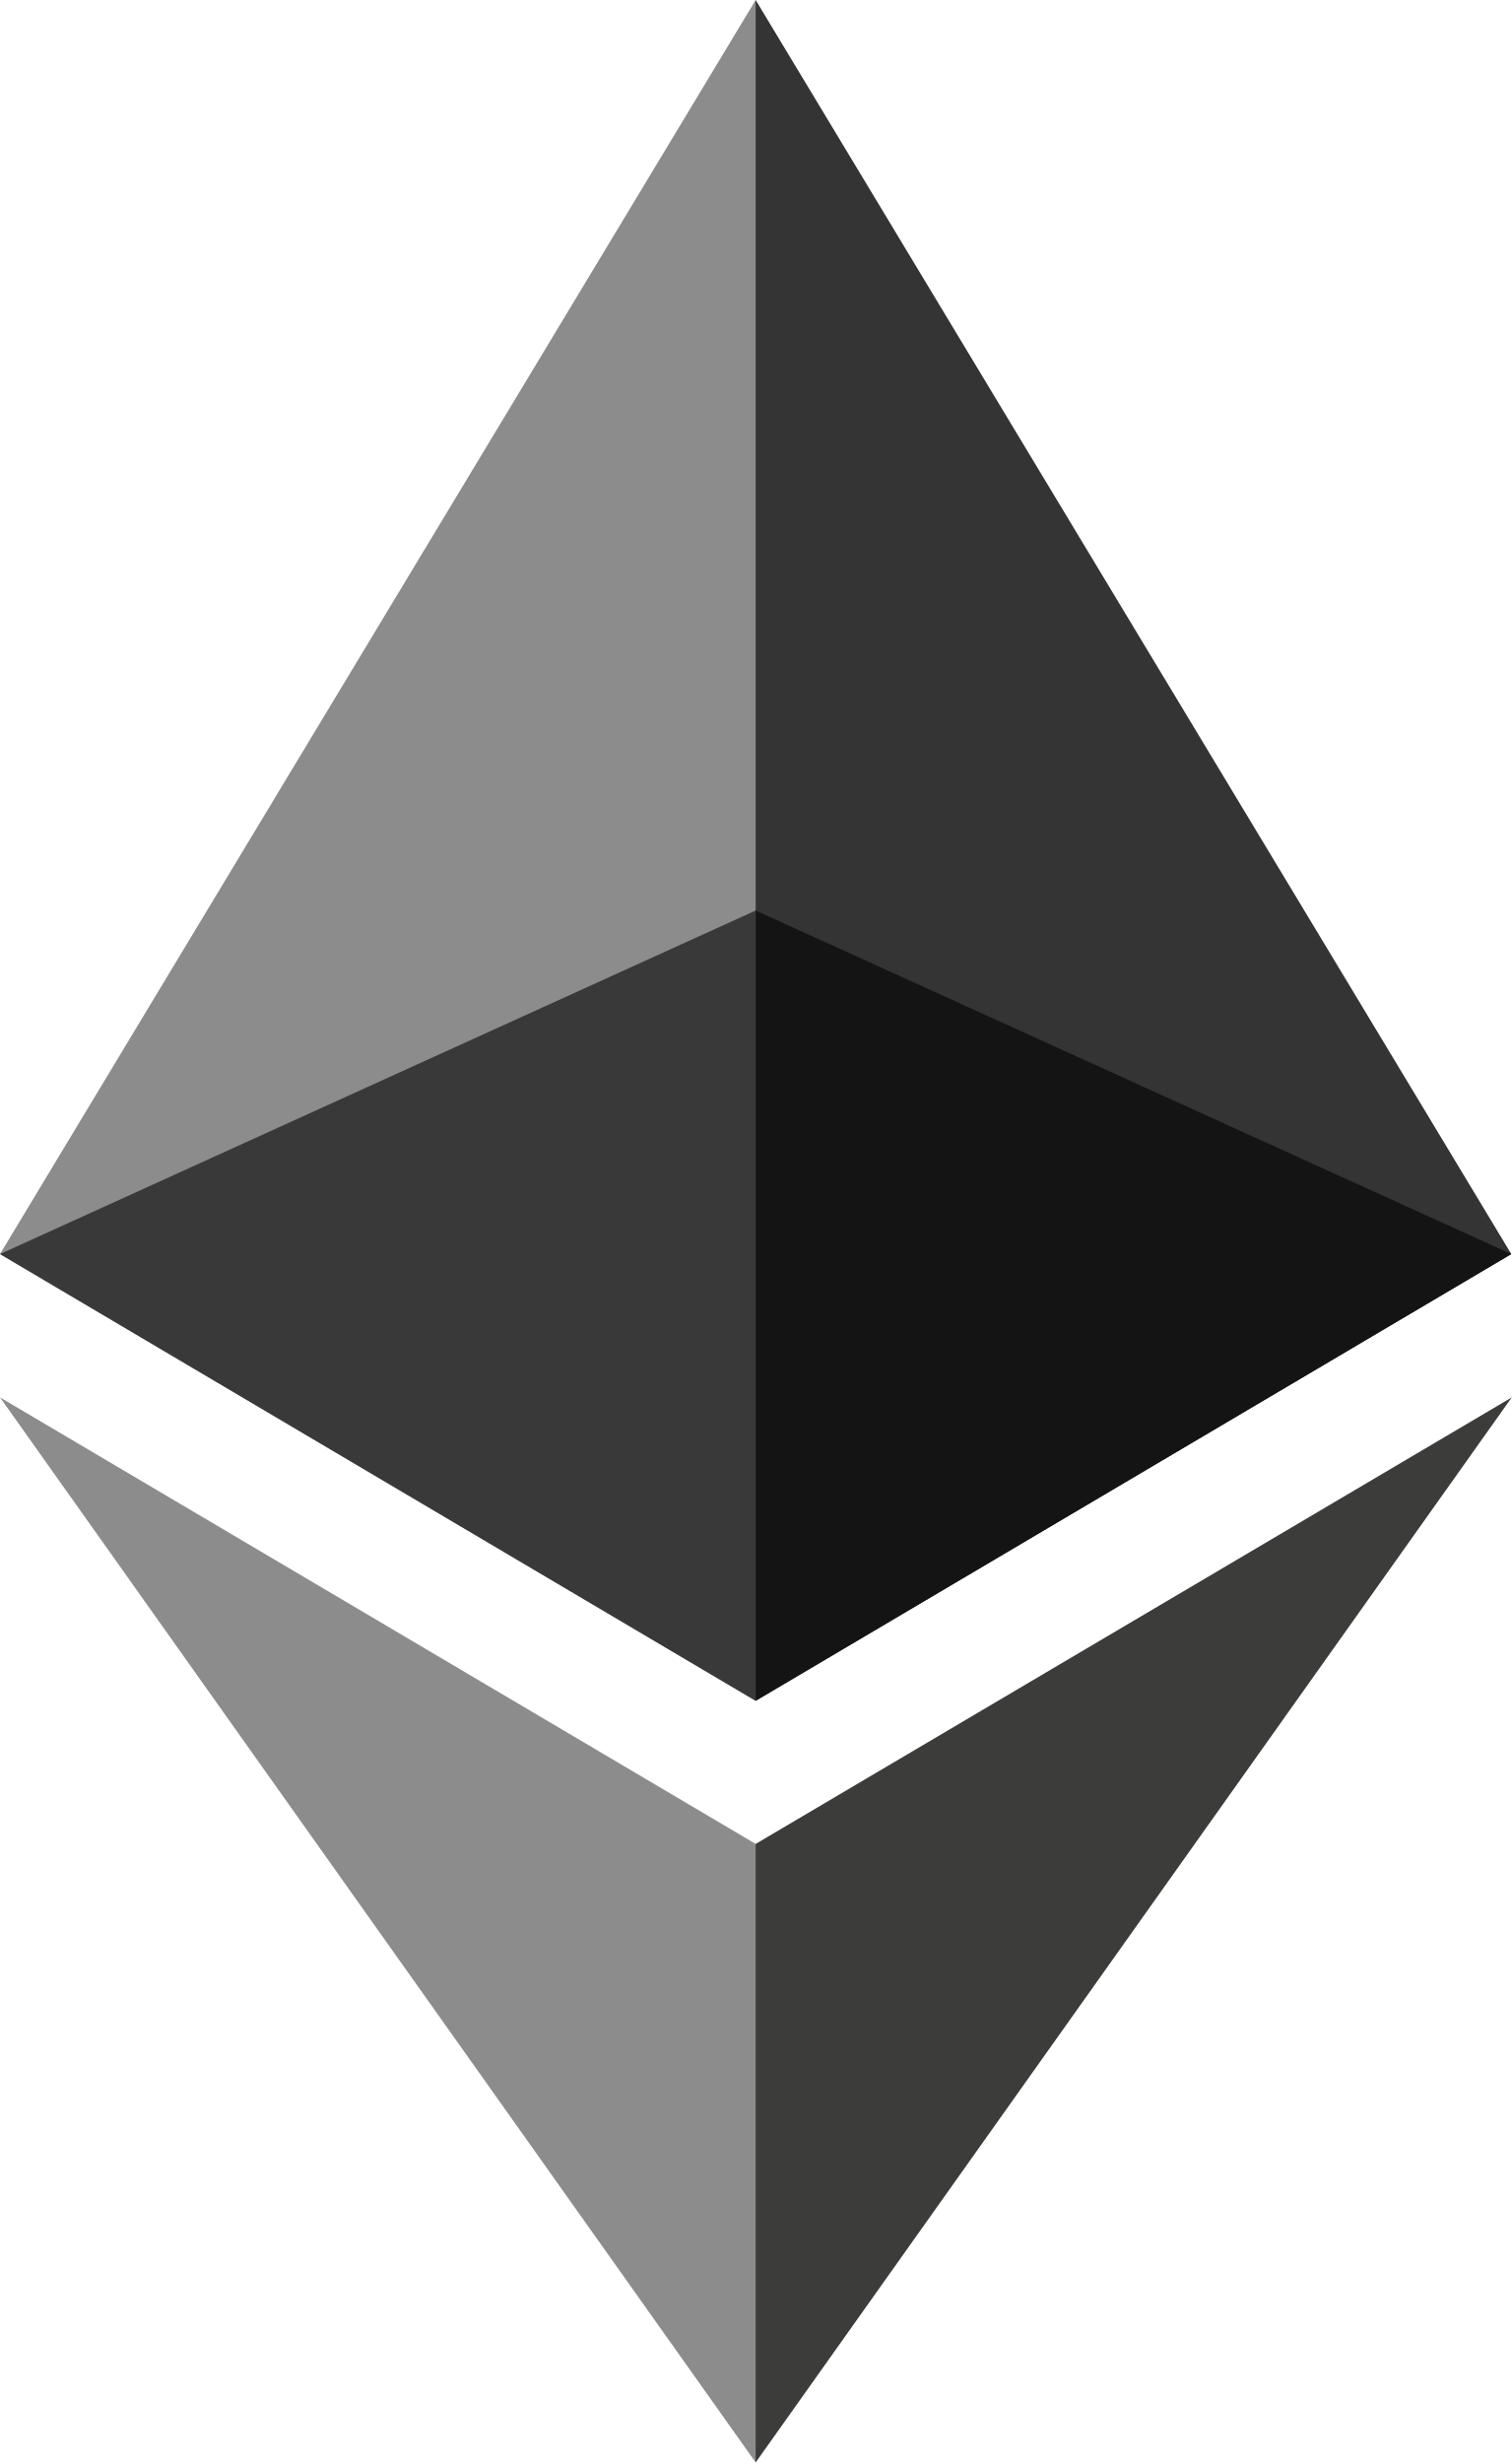
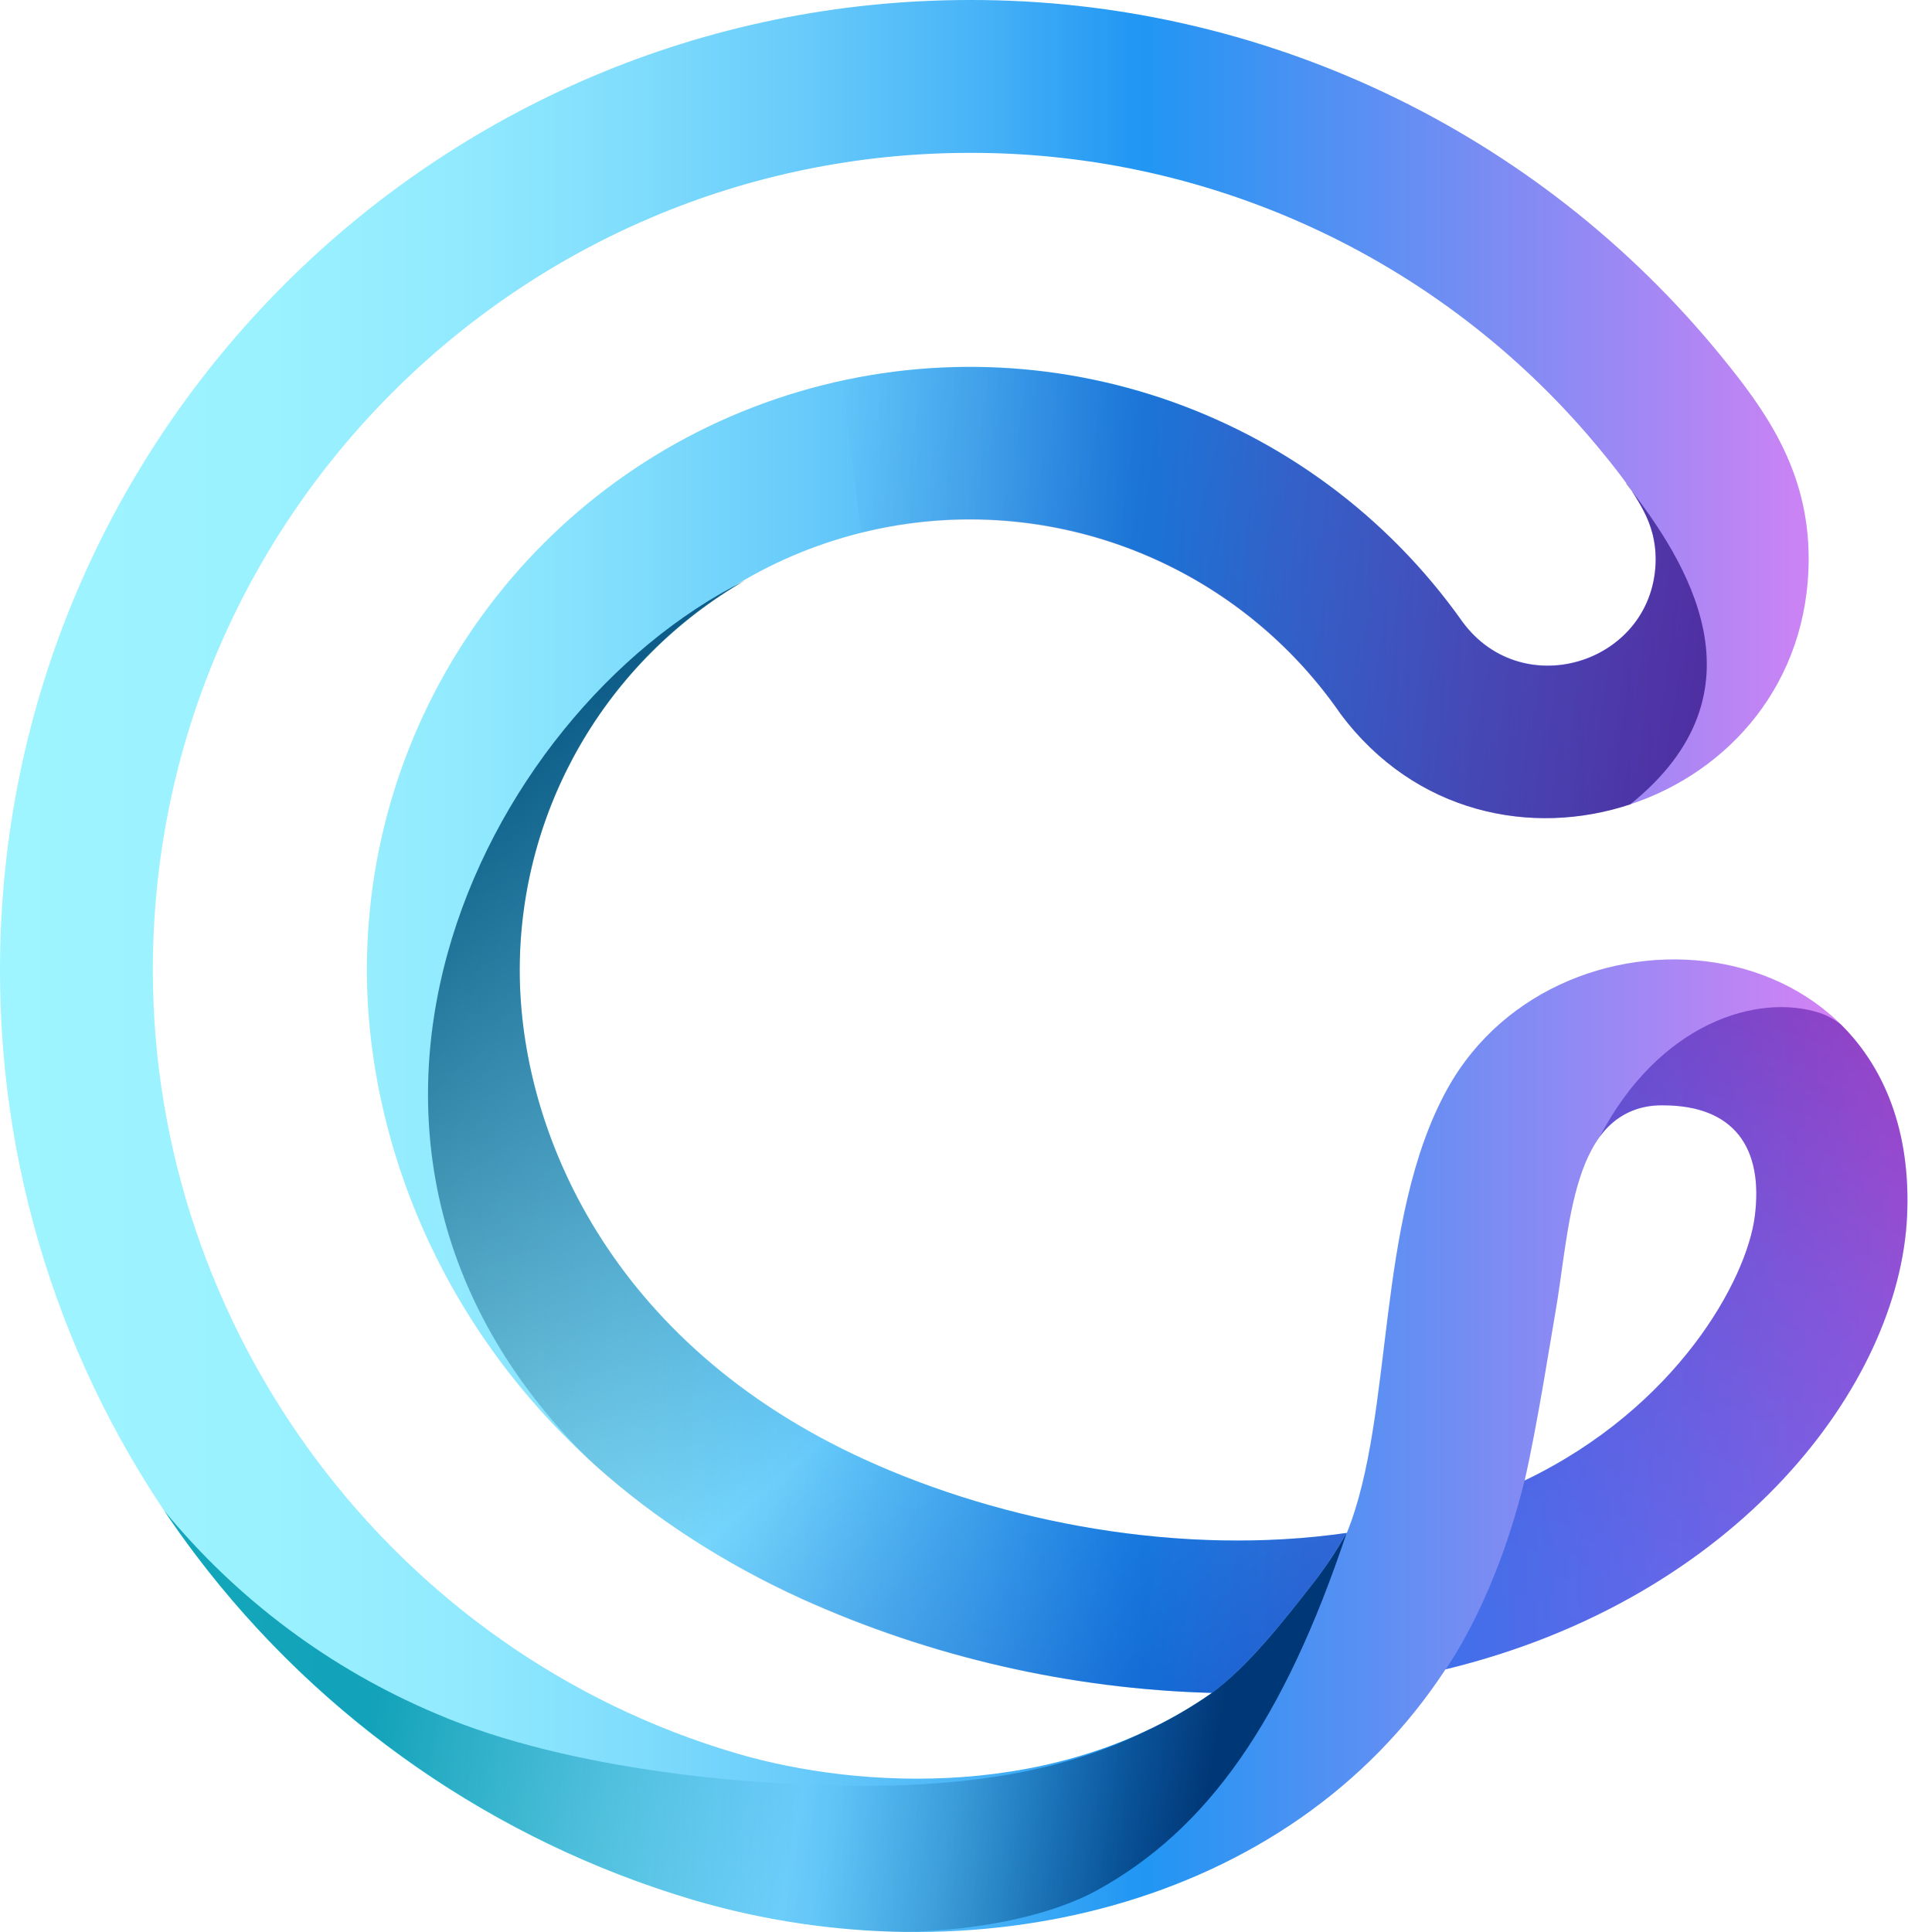
- <svg xmlns="http://www.w3.org/2000/svg" width="256px" height="417px" viewBox="0 0 256 417" version="1.1" preserveAspectRatio="xMidYMid">
-   <g>
-     <polygon fill="#343434" points="127.961 0 125.166 9.5 125.166 285.168 127.961 287.958 255.923 212.32" />
-     <polygon fill="#8C8C8C" points="127.962 0 0 212.32 127.962 287.959 127.962 154.158" />
-     <polygon fill="#3C3C3B" points="127.961 312.187 126.386 314.107 126.386 412.306 127.961 416.907 255.999 236.587" />
-     <polygon fill="#8C8C8C" points="127.962 416.905 127.962 312.185 0 236.585" />
-     <polygon fill="#141414" points="127.961 287.958 255.921 212.321 127.961 154.159" />
-     <polygon fill="#393939" points="0.001 212.321 127.961 287.958 127.961 154.159" />
+ <svg xmlns="http://www.w3.org/2000/svg" xmlns:xlink="http://www.w3.org/1999/xlink" viewBox="0 0 322.73 326.86">
+   <defs>
+     <style>.cls-1{isolation:isolate;}.cls-11,.cls-12,.cls-13,.cls-2,.cls-3,.cls-5,.cls-6,.cls-7,.cls-8,.cls-9{mix-blend-mode:multiply;}.cls-2{fill:url(#未命名的渐变_3);}.cls-3{fill:url(#未命名的渐变_3-2);}.cls-4{fill:url(#未命名的渐变_11);}.cls-5{fill:url(#未命名的渐变_3-3);}.cls-6{fill:url(#未命名的渐变_3-4);}.cls-7{fill:url(#未命名的渐变_3-5);}.cls-8{fill:url(#未命名的渐变_68);}.cls-9{fill:url(#未命名的渐变_3-6);}.cls-10{fill:none;}.cls-11{fill:url(#未命名的渐变_85);}.cls-12{fill:url(#未命名的渐变_34);}.cls-13{opacity:0.64;fill:url(#未命名的渐变_87);}.cls-14{fill:#828282;mix-blend-mode:saturation;}</style>
+     <linearGradient id="未命名的渐变_3" x1="242.06" y1="283.73" x2="242.04" y2="283.7" gradientUnits="userSpaceOnUse">
+       <stop offset="0" stop-color="#c9caca" />
+       <stop offset="0.12" stop-color="#d5d6d6" />
+       <stop offset="0.33" stop-color="#f6f6f6" />
+       <stop offset="0.38" stop-color="#fff" />
+       <stop offset="1" stop-color="#898989" />
+     </linearGradient>
+     <linearGradient id="未命名的渐变_3-2" x1="171.06" y1="284.11" x2="171.04" y2="284.09" xlink:href="#未命名的渐变_3" />
+     <linearGradient id="未命名的渐变_11" y1="163.43" x2="322.73" y2="163.43" gradientUnits="userSpaceOnUse">
+       <stop offset="0" stop-color="#9ef4ff" />
+       <stop offset="0.13" stop-color="#9bf2ff" />
+       <stop offset="0.24" stop-color="#91eafe" />
+       <stop offset="0.33" stop-color="#80ddfc" />
+       <stop offset="0.42" stop-color="#68cbfa" />
+       <stop offset="0.51" stop-color="#49b4f7" />
+       <stop offset="0.59" stop-color="#2498f3" />
+       <stop offset="0.6" stop-color="#2196f3" />
+       <stop offset="1" stop-color="#e680f4" />
+     </linearGradient>
+     <linearGradient id="未命名的渐变_3-3" x1="227.33" y1="260.25" x2="227.33" y2="260.24" xlink:href="#未命名的渐变_3" />
+     <linearGradient id="未命名的渐变_3-4" x1="227.18" y1="260.74" x2="227.02" y2="260.55" xlink:href="#未命名的渐变_3" />
+     <linearGradient id="未命名的渐变_3-5" x1="227.79" y1="259.49" x2="227.78" y2="259.48" xlink:href="#未命名的渐变_3" />
+     <linearGradient id="未命名的渐变_68" x1="269.92" y1="351.42" x2="0.73" y2="45" gradientUnits="userSpaceOnUse">
+       <stop offset="0" stop-color="#2469bf" />
+       <stop offset="0.04" stop-color="#3071c3" />
+       <stop offset="0.12" stop-color="#5188cc" />
+       <stop offset="0.22" stop-color="#87addc" />
+       <stop offset="0.34" stop-color="#cfdef1" />
+       <stop offset="0.41" stop-color="#fff" />
+       <stop offset="0.74" stop-color="#005a7d" />
+     </linearGradient>
+     <linearGradient id="未命名的渐变_3-6" x1="227.65" y1="259.97" x2="227.48" y2="259.78" xlink:href="#未命名的渐变_3" />
+     <linearGradient id="未命名的渐变_85" x1="289.37" y1="110.07" x2="139.07" y2="90.28" gradientUnits="userSpaceOnUse">
+       <stop offset="0" stop-color="#715aa9" />
+       <stop offset="1" stop-color="#fff" />
+     </linearGradient>
+     <linearGradient id="未命名的渐变_34" x1="213.1" y1="298.29" x2="59.28" y2="269.67" gradientUnits="userSpaceOnUse">
+       <stop offset="0.05" stop-color="#00607d" />
+       <stop offset="0.09" stop-color="#22758e" />
+       <stop offset="0.17" stop-color="#649eb0" />
+       <stop offset="0.25" stop-color="#9bc1cc" />
+       <stop offset="0.32" stop-color="#c6dce2" />
+       <stop offset="0.39" stop-color="#e5eff2" />
+       <stop offset="0.44" stop-color="#f8fbfc" />
+       <stop offset="0.48" stop-color="#fff" />
+       <stop offset="0.95" stop-color="#1faeba" />
+     </linearGradient>
+     <linearGradient id="未命名的渐变_87" x1="306.77" y1="170.98" x2="268.03" y2="290.05" gradientUnits="userSpaceOnUse">
+       <stop offset="0" stop-color="#7c3eb6" />
+       <stop offset="0.06" stop-color="#7948bb" />
+       <stop offset="0.35" stop-color="#6b73d2" />
+       <stop offset="0.62" stop-color="#6091e3" />
+       <stop offset="0.84" stop-color="#5aa4ed" />
+       <stop offset="1" stop-color="#58abf1" />
+     </linearGradient>
+   </defs>
+   <g class="cls-1">
+     <g id="图层_2" data-name="图层 2">
+       <g id="图层_1-2" data-name="图层 1">
+         <path class="cls-2" d="M242,283.74l.1-.05Z" />
+         <path class="cls-3" d="M171,284.12l.11-.05Z" />
+         <path class="cls-4" d="M117.44,321.48A163.92,163.92,0,0,1,0,164.11C0,73.62,73.62,0,164.11,0A163.62,163.62,0,0,1,291.28,60.36C298.71,69.47,306,79.6,306,94.49c0,42.11-54,60-79.17,26.3h0A76.19,76.19,0,0,0,87.93,164.11c0,27.18,15.35,63.21,58.43,82.84,23.37,10.65,53.5,16.43,81.51,12.39,8.08-20,4.71-52.89,17-75.12,19.18-34.64,80.07-28.73,77.77,21.53-1.3,28.51-28.66,64.7-78.09,76.68C218,323,164.07,335.15,117.44,321.48ZM164.11,25.86c-76.23,0-138.25,62-138.25,138.25,0,61,40.65,115.5,98.85,132.56,20.88,6.12,54.5,7.86,80.33-10.26a181.12,181.12,0,0,1-69.4-15.93C81.4,245.77,62.07,199.33,62.07,164.11a102.05,102.05,0,0,1,185.38-58.9c10.36,14.05,32.67,6.73,32.67-10.72,0-5.88-2.86-10.41-8.87-17.77A137.81,137.81,0,0,0,164.11,25.86ZM281.32,187c-15.72,0-15.66,21.15-18.25,35.5-.49,2.71-3.06,19.16-5.13,28,25.86-12.4,37.57-34,38.94-44.65C298.38,194.27,293.5,187,281.32,187Z" />
+         <path class="cls-5" d="M227.32,260.27l0,0Z" />
+         <path class="cls-6" d="M227.32,260.27l-.45.74Z" />
+         <path class="cls-7" d="M227.79,259.47l0,0,0,0Z" />
+         <path class="cls-8" d="M146.36,247c-43.08-19.63-58.43-55.66-58.43-82.84a76.19,76.19,0,0,1,38.2-66h0a0,0,0,0,0,0,0c-45,22.46-81,96.31-25.51,149.72a136.54,136.54,0,0,0,35,22.68A181.12,181.12,0,0,0,205,286.41h0c6.06-4.48,11.71-11.64,17.18-18.63.7-.89,1.35-1.78,1.95-2.63.81-1.19,1.61-2.4,2.37-3.61.6-1,1-1.76,1.28-2.2h0l0,.13.08-.13C199.86,263.38,169.73,257.6,146.36,247Z" />
+         <path class="cls-9" d="M227.34,260.23c.15-.24.29-.49.43-.73C227.63,259.74,227.49,260,227.34,260.23Z" />
+         <path class="cls-10" d="M279.51,90.06c.05.19.09.37.14.55C279.6,90.43,279.56,90.25,279.51,90.06Z" />
+         <path class="cls-11" d="M275.18,81.79a39.2,39.2,0,0,1,2.55,4h0a22.37,22.37,0,0,1,1.17,2.43h0a18.69,18.69,0,0,1,.61,1.83h0c.05.19.09.37.14.55h0a18.08,18.08,0,0,1,.35,2h0a17.39,17.39,0,0,1,.12,1.93c0,17.45-22.31,24.77-32.67,10.72a102,102,0,0,0-105-40.81h0l3.27,25.77h0A76.17,76.17,0,0,1,226.8,120.8h0c12.61,16.86,32.39,20.82,49,15.29h0c23.84-19.14,9.42-41.34-.69-54.28Z" />
+         <path class="cls-10" d="M277.73,85.8c.1.19.21.38.3.57" />
+         <path class="cls-10" d="M277.73,85.79h0" />
+         <path class="cls-10" d="M275.87,136.07h0" />
+         <path class="cls-10" d="M279.92,92c0,.18.06.37.08.56" />
+         <line class="cls-10" x1="280" y1="92.56" x2="280" y2="92.56" />
+         <path class="cls-10" d="M278.89,88.2v0" />
+         <line class="cls-10" x1="278.9" y1="88.23" x2="278.9" y2="88.23" />
+         <line class="cls-10" x1="279.65" y1="90.61" x2="279.65" y2="90.61" />
+         <path class="cls-10" d="M279.51,90.06h0" />
+         <path class="cls-10" d="M279.51,90.06c.05.19.09.37.14.55" />
+         <path class="cls-10" d="M276.9,84.37c-.12-.19-.23-.38-.36-.57" />
+         <path class="cls-12" d="M117.44,321.48a133,133,0,0,0,35.25,5.36c14.46-.23,26-3.26,32.84-7,18.84-10.33,31.72-28.81,42.3-60.5h0a66.65,66.65,0,0,1-5.6,8.44c-5.47,7-11.12,14.15-17.18,18.63h0a73.41,73.41,0,0,1-11.31,6.51c-13.92,6.83-29.45,9.1-46.77,9.22-18.17.13-50.29-2.4-73.1-12.18a119.84,119.84,0,0,1-46.11-34.41q2.61,3.9,5.47,7.67A164.44,164.44,0,0,0,117.44,321.48Z" />
+         <path class="cls-10" d="M258,250.42h0l.2-.1Z" />
+         <path class="cls-13" d="M322.66,205.75c.66-14.42-3.89-25.16-11.15-32.37a11.77,11.77,0,0,0-3.59-2c-10.48-3.41-27.15,1.57-37.3,21h0a12.45,12.45,0,0,1,10.7-5.38c12.18,0,17.06,7.31,15.56,18.82-1.37,10.59-13.05,32.18-38.83,44.59a.31.31,0,0,1-.1,0h0c-4.75,19.32-12,29.95-13.35,32h0C294,270.44,321.36,234.26,322.66,205.75Z" />
+         <path class="cls-14" d="M227.32,258.93l0,0Z" />
+         <path class="cls-14" d="M227.32,258.93l-.45.74Z" />
+         <path class="cls-14" d="M227.79,258.14l0,0,0,0Z" />
+         <path class="cls-14" d="M227.34,258.89c.15-.24.29-.48.43-.73C227.63,258.41,227.49,258.65,227.34,258.89Z" />
+       </g>
+     </g>
  </g>
</svg>
